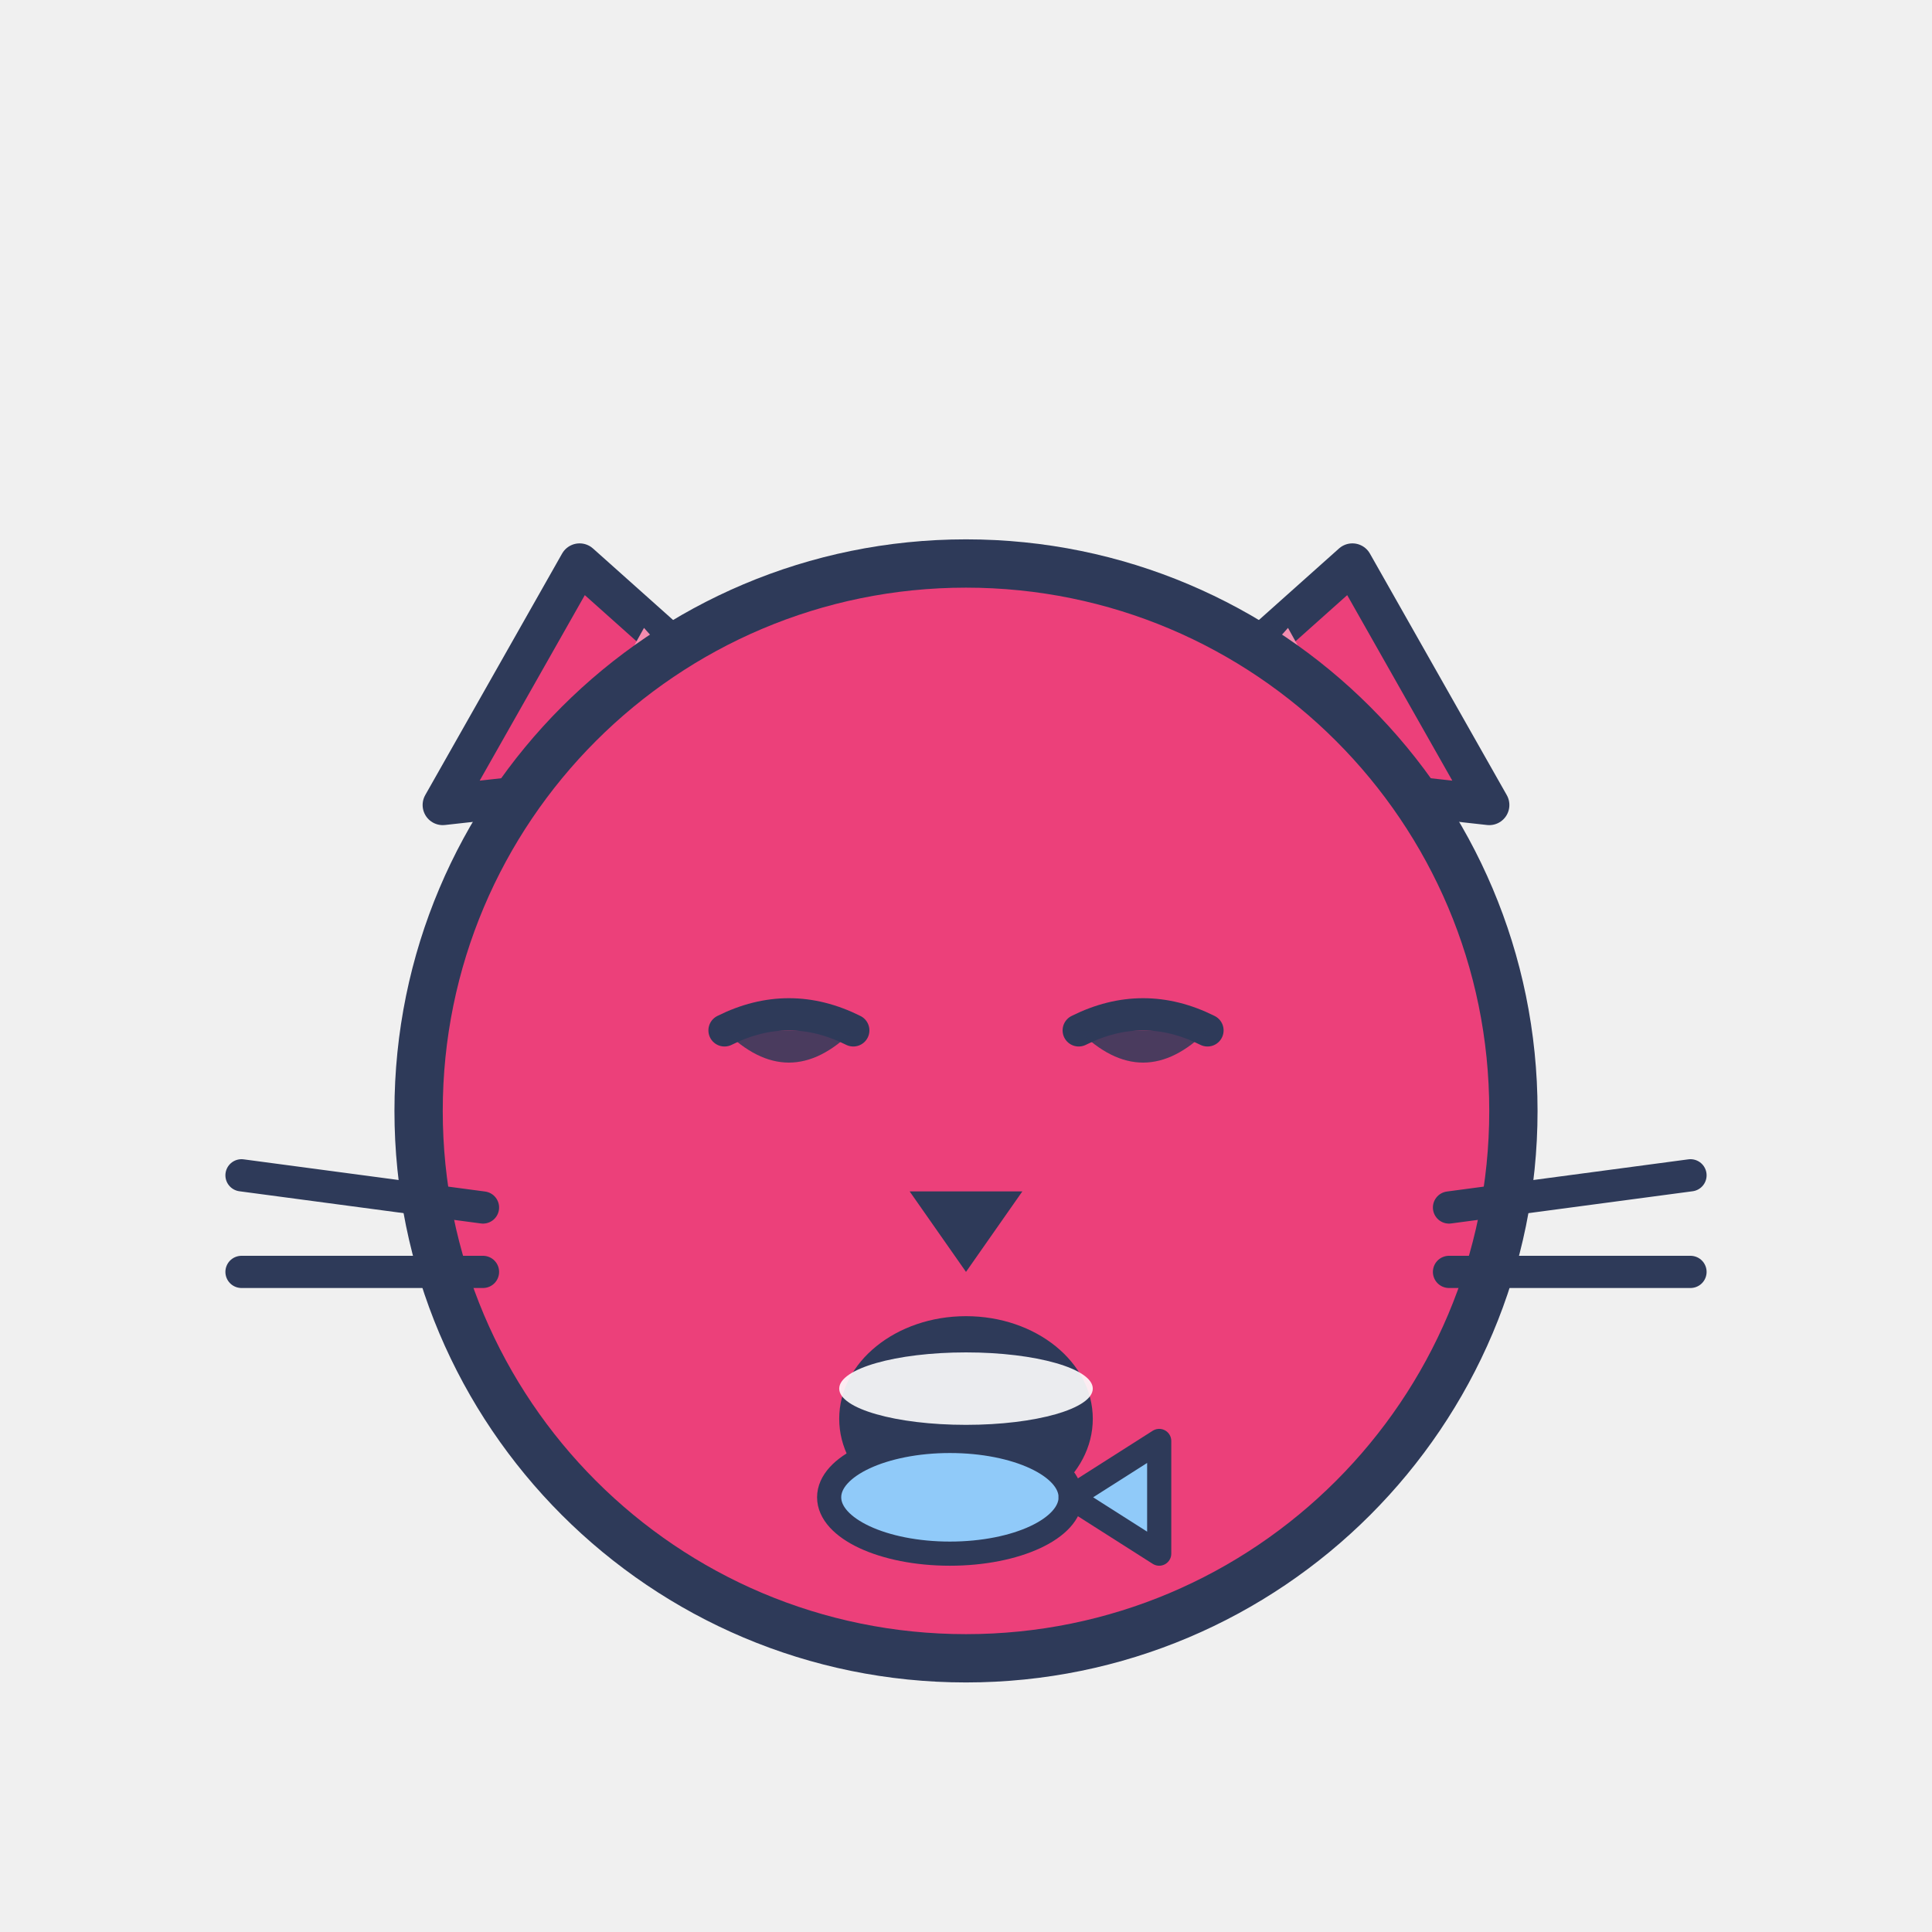
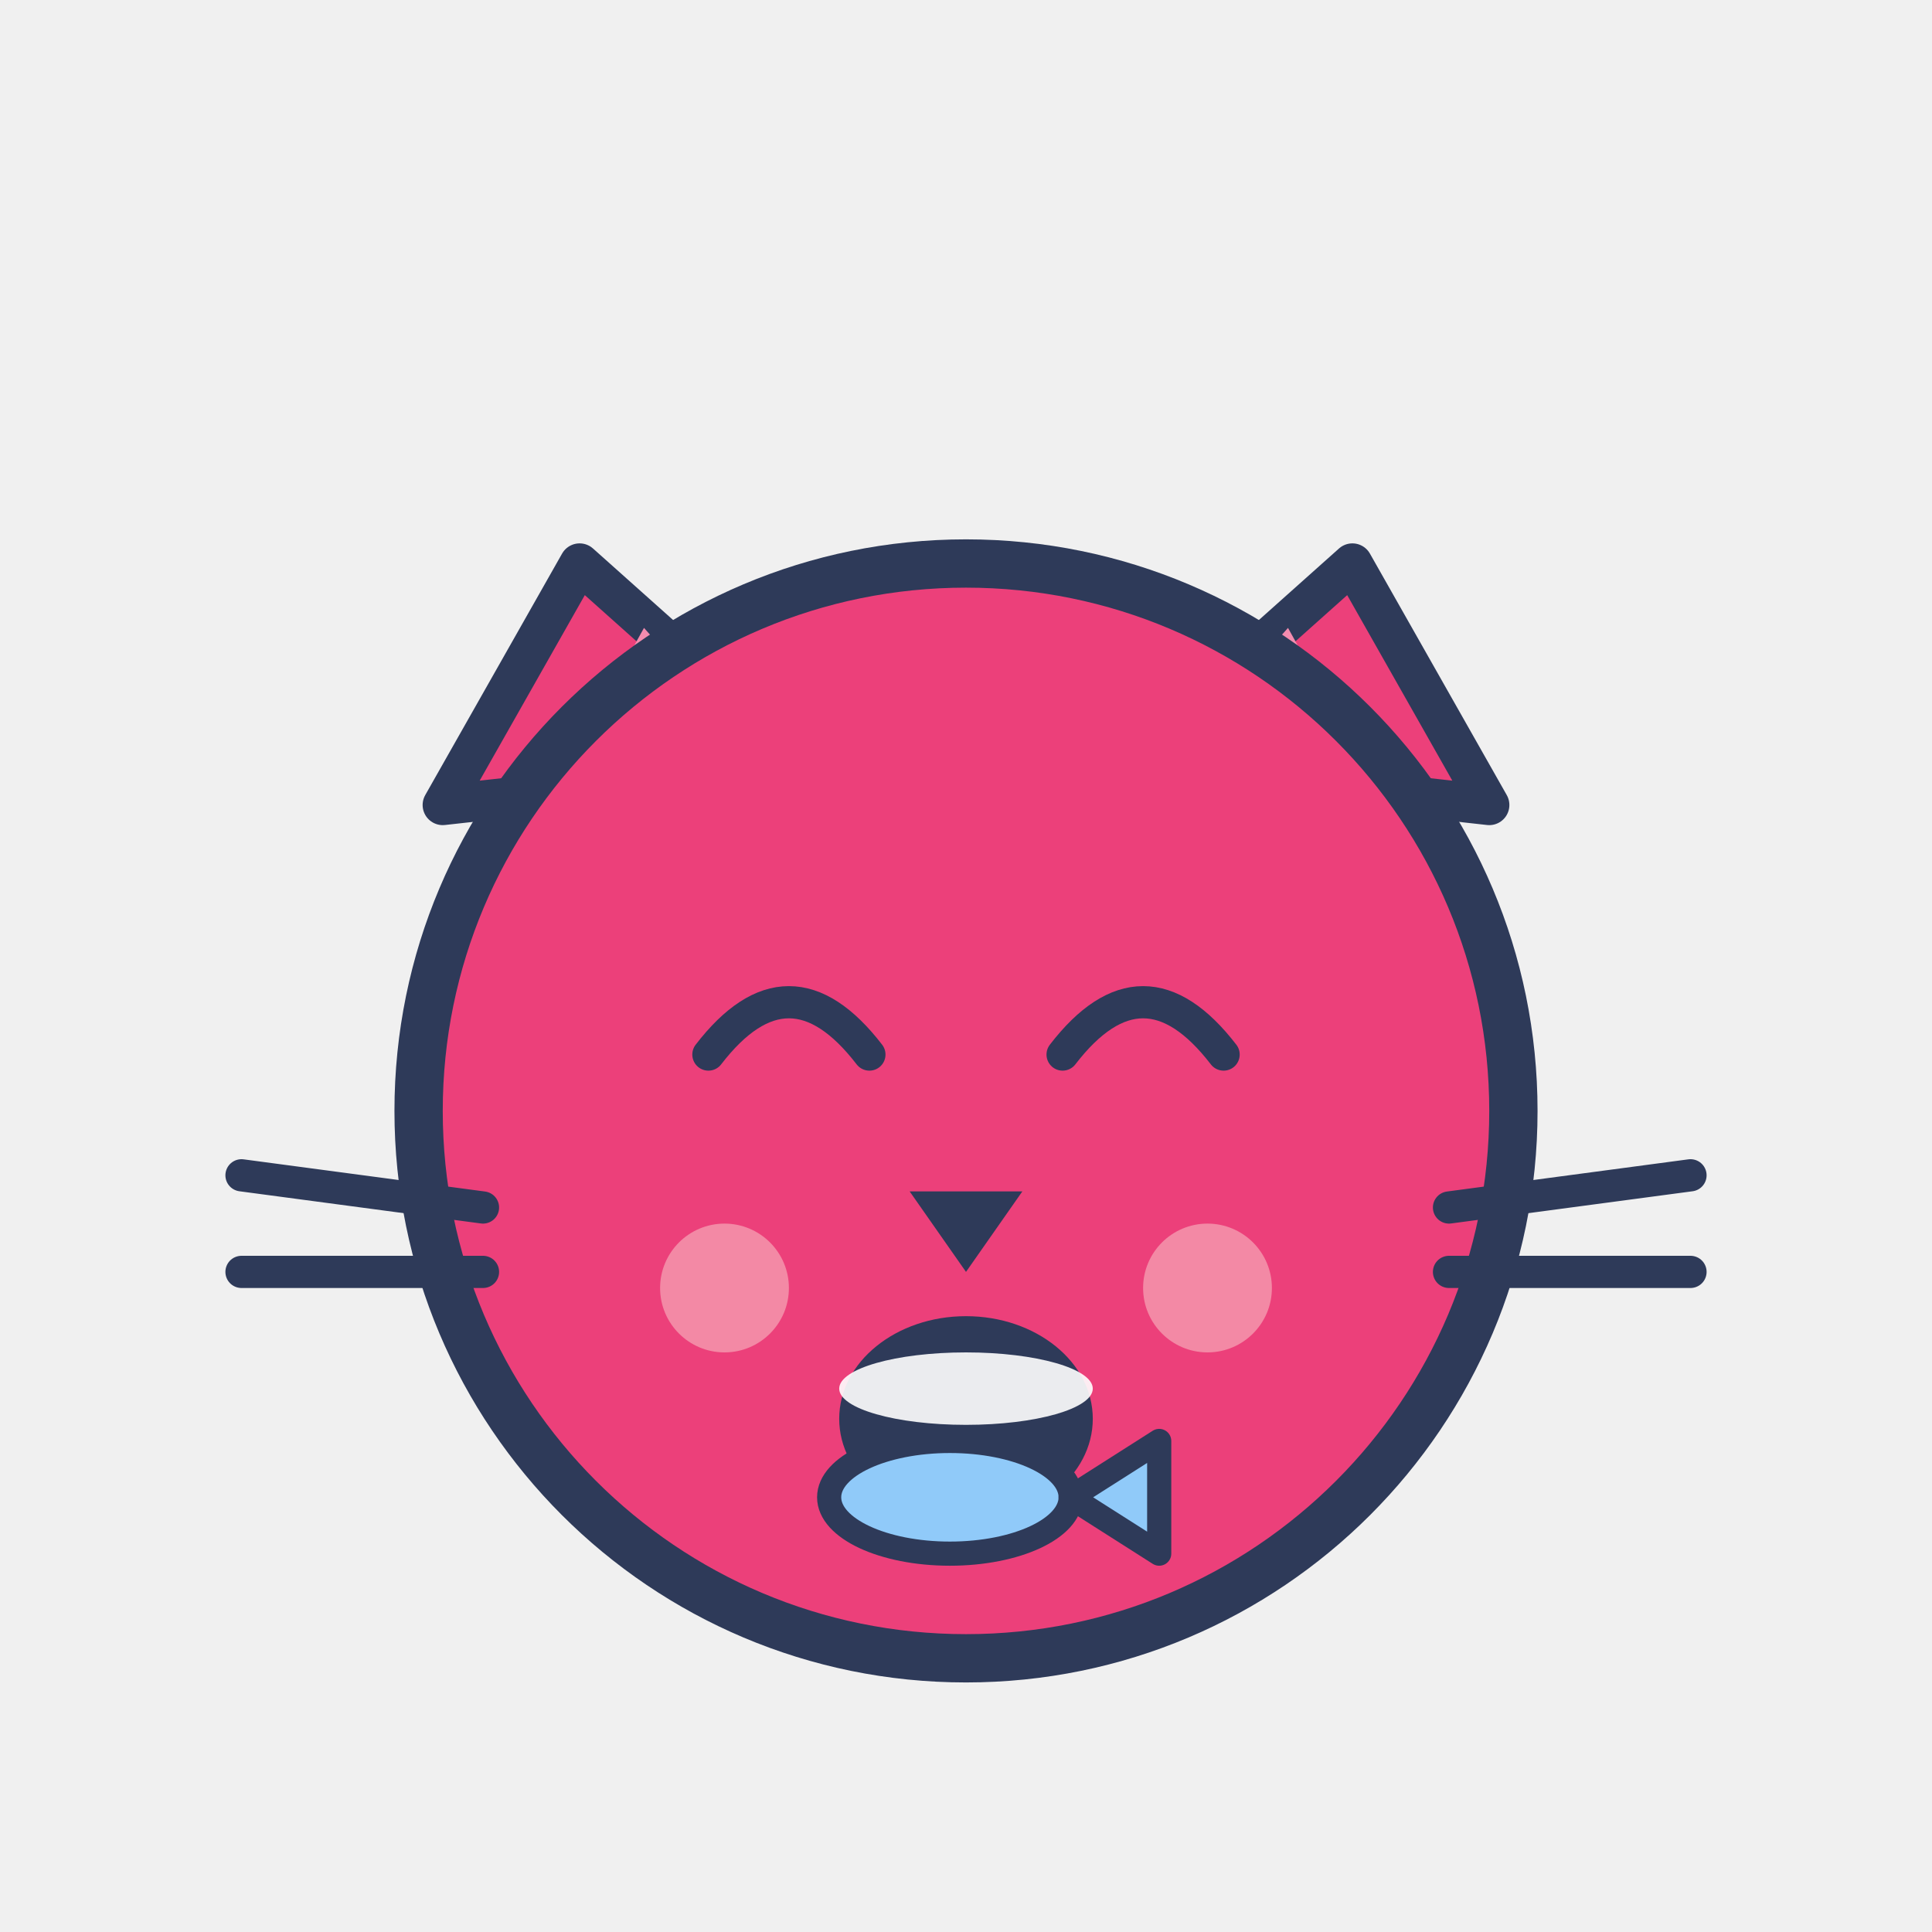
<svg xmlns="http://www.w3.org/2000/svg" viewBox="0 0 240 240" width="240" height="240">
  <defs>
    <linearGradient id="rainbowGrad" x1="0%" y1="0%" x2="100%" y2="100%">
      <stop offset="0%" stop-color="#E53935" />
      <stop offset="20%" stop-color="#FB8C00" />
      <stop offset="40%" stop-color="#FDD835" />
      <stop offset="60%" stop-color="#43A047" />
      <stop offset="80%" stop-color="#1E88E5" />
      <stop offset="100%" stop-color="#8E24AA" />
    </linearGradient>
  </defs>
  <g>
    <g>
      <polygon points="72,70 100,95 55,100" fill="#EC407A" stroke="#2E3A59" stroke-width="5" stroke-linejoin="round" />
      <polygon points="80,78 96,96 70,96" fill="rgb(244,140,175)" />
    </g>
    <g>
      <polygon points="168,70 140,95 185,100" fill="#EC407A" stroke="#2E3A59" stroke-width="5" stroke-linejoin="round" />
      <polygon points="160,78 144,96 170,96" fill="rgb(244,140,175)" />
    </g>
    <circle cx="120" cy="138" r="68" fill="#EC407A" stroke="#2E3A59" stroke-width="6" />
-     <path d="M90 128 Q98 124 106 128" stroke="#2E3A59" stroke-width="4" fill="none" stroke-linecap="round" />
-     <path d="M90 128 Q98 136 106 128" fill="#2E3A59" opacity="0.85" />
-     <path d="M134 128 Q142 124 150 128" stroke="#2E3A59" stroke-width="4" fill="none" stroke-linecap="round" />
-     <path d="M134 128 Q142 136 150 128" fill="#2E3A59" opacity="0.85" />
+     <path d="M88 131 Q98 118 108 131" stroke="#2E3A59" stroke-width="4" fill="none" stroke-linecap="round" />
+     <path d="M132 131 Q142 118 152 131" stroke="#2E3A59" stroke-width="4" fill="none" stroke-linecap="round" />
    <polygon points="113,148 127,148 120,158" fill="#2E3A59" />
    <path d="M60,150 L30,146 M60,158 L30,158 M180,150 L210,146 M180,158 L210,158" stroke="#2E3A59" stroke-width="4" stroke-linecap="round" />
    <ellipse cx="120" cy="176.25" rx="15.75" ry="12.75" fill="#2E3A59" />
    <ellipse cx="120" cy="172.5" rx="15.75" ry="4.5" fill="#fff" opacity="0.9" />
  </g>
+   <circle cx="90" cy="160" r="8" fill="#F7A8B8" opacity="0.7" />
+   <circle cx="150" cy="160" r="8" fill="#F7A8B8" opacity="0.7" />
  <g transform="translate(118,186)">
    <ellipse cx="0" cy="0" rx="15" ry="7" fill="#90CAF9" stroke="#2E3A59" stroke-width="3" />
    <polygon points="15,0 26,-7 26,7" fill="#90CAF9" stroke="#2E3A59" stroke-width="3" stroke-linejoin="round" />
  </g>
</svg>
